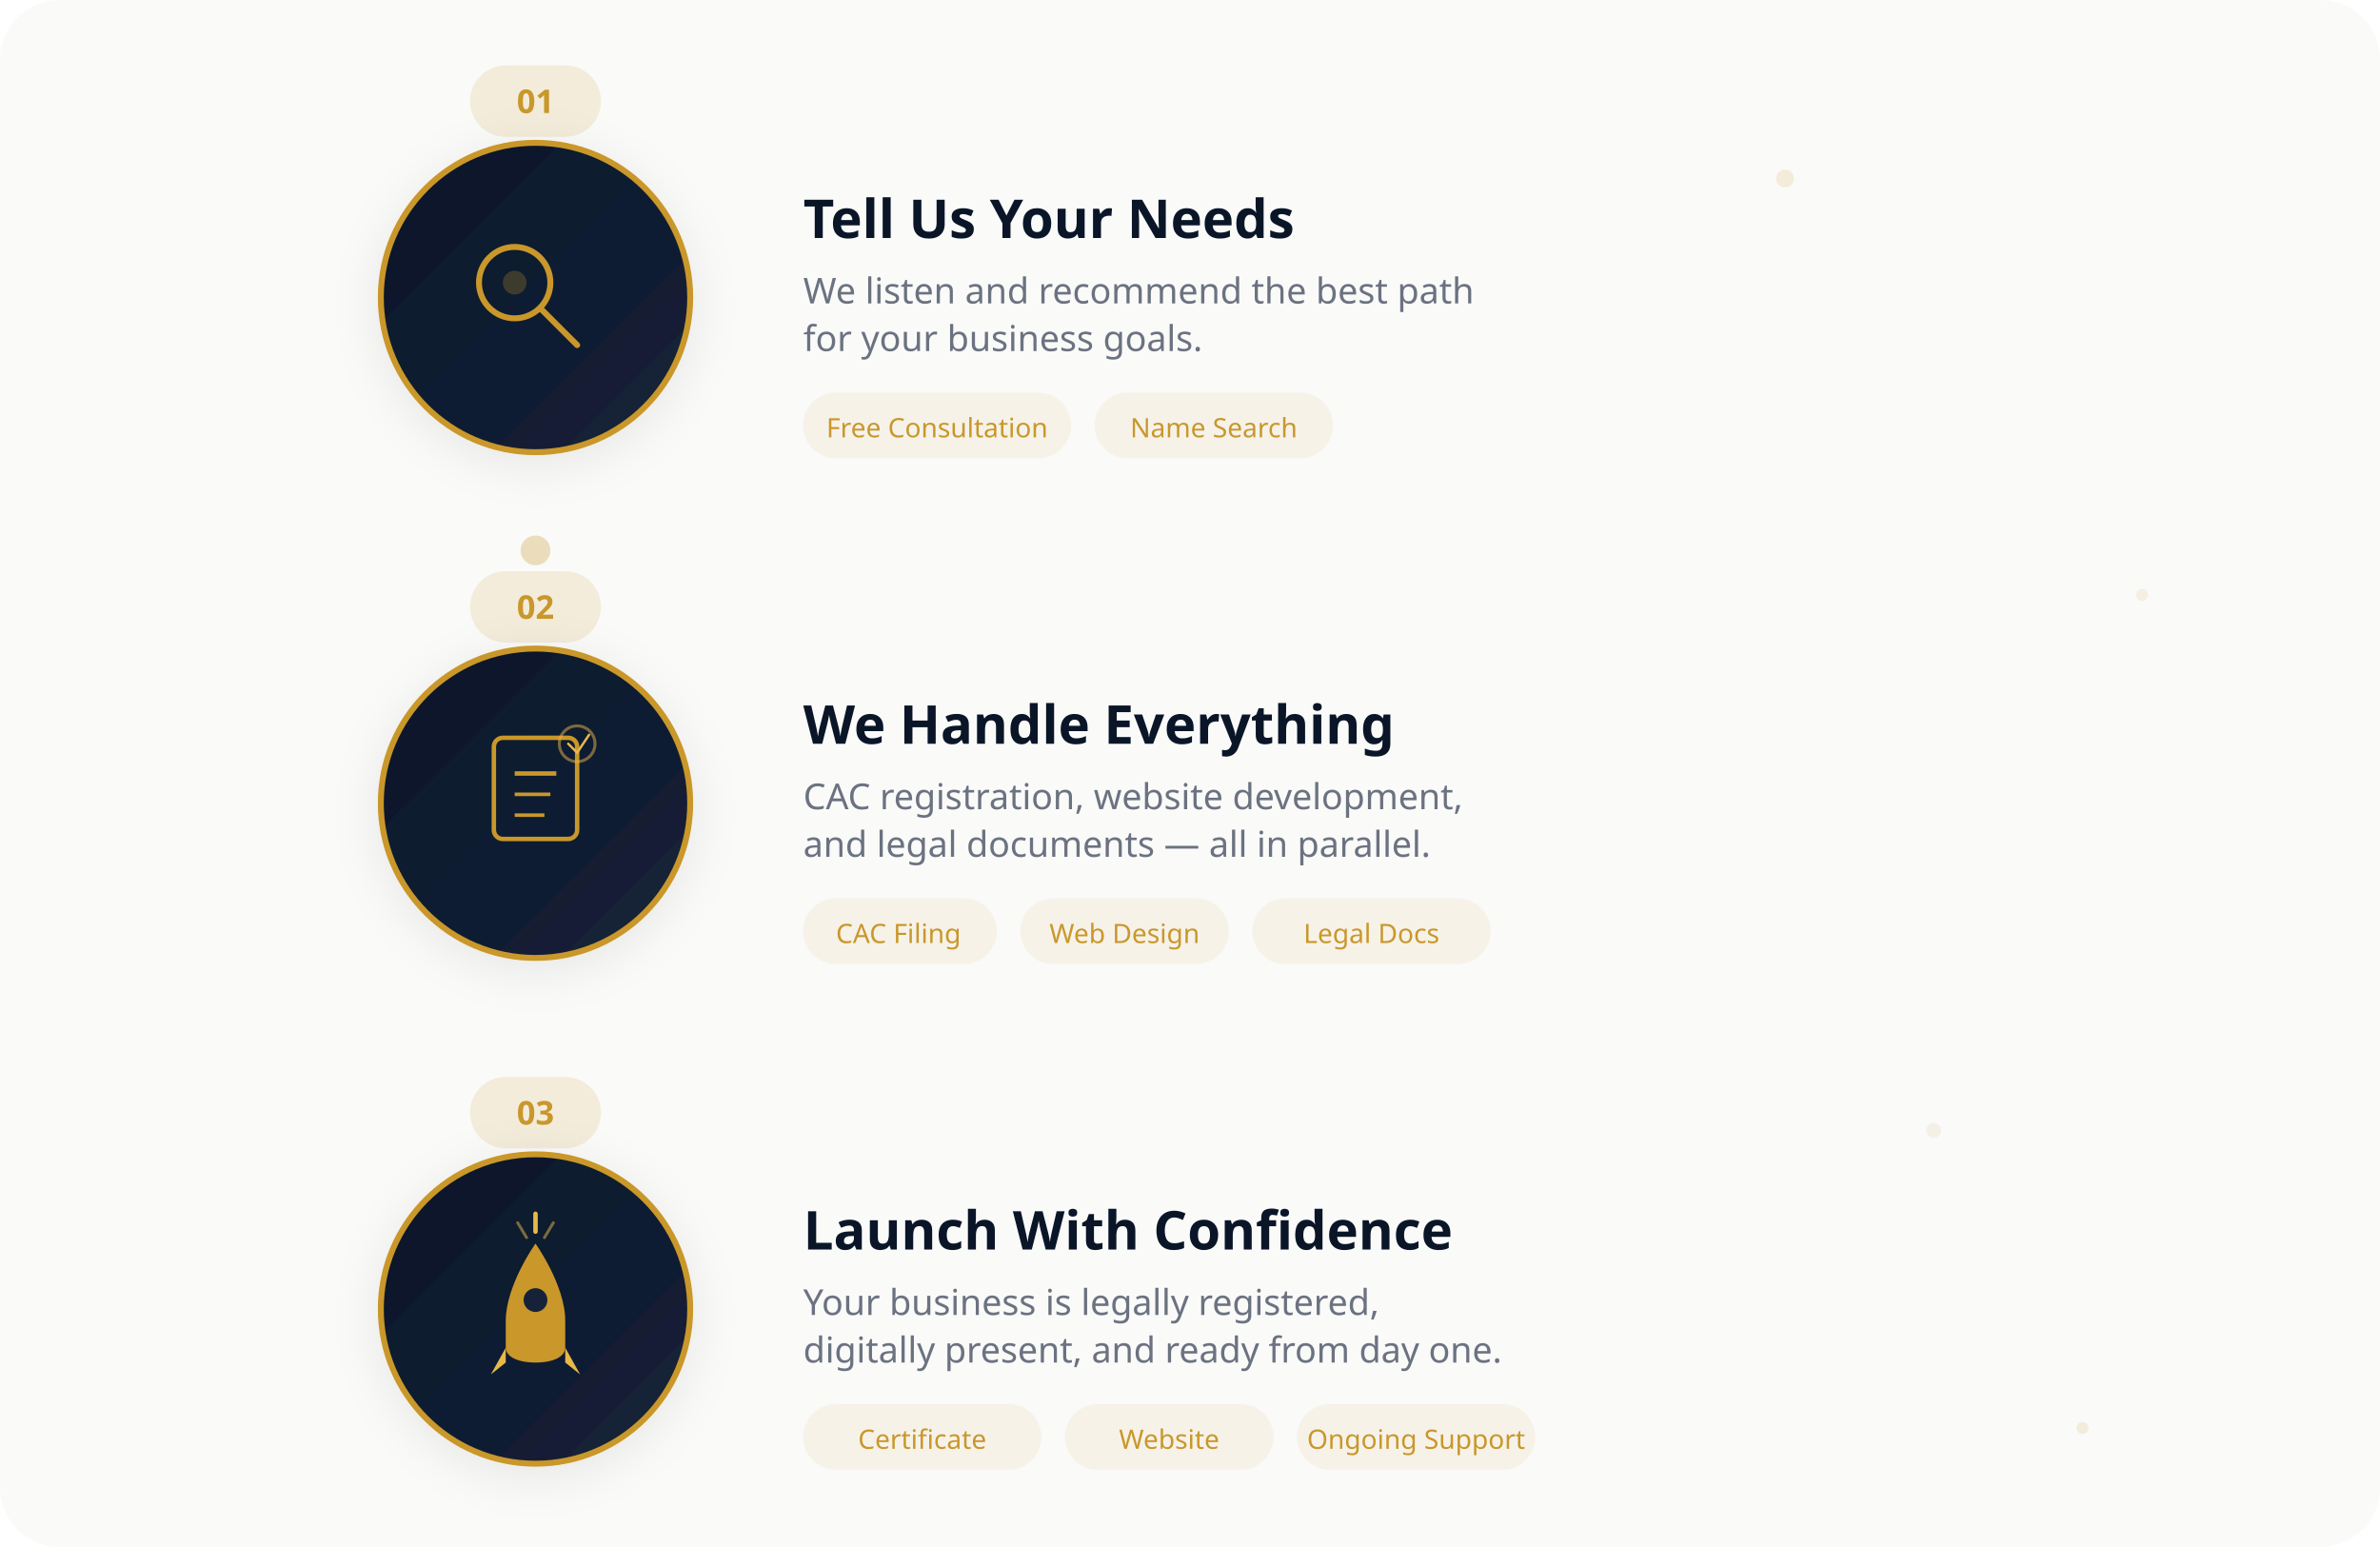
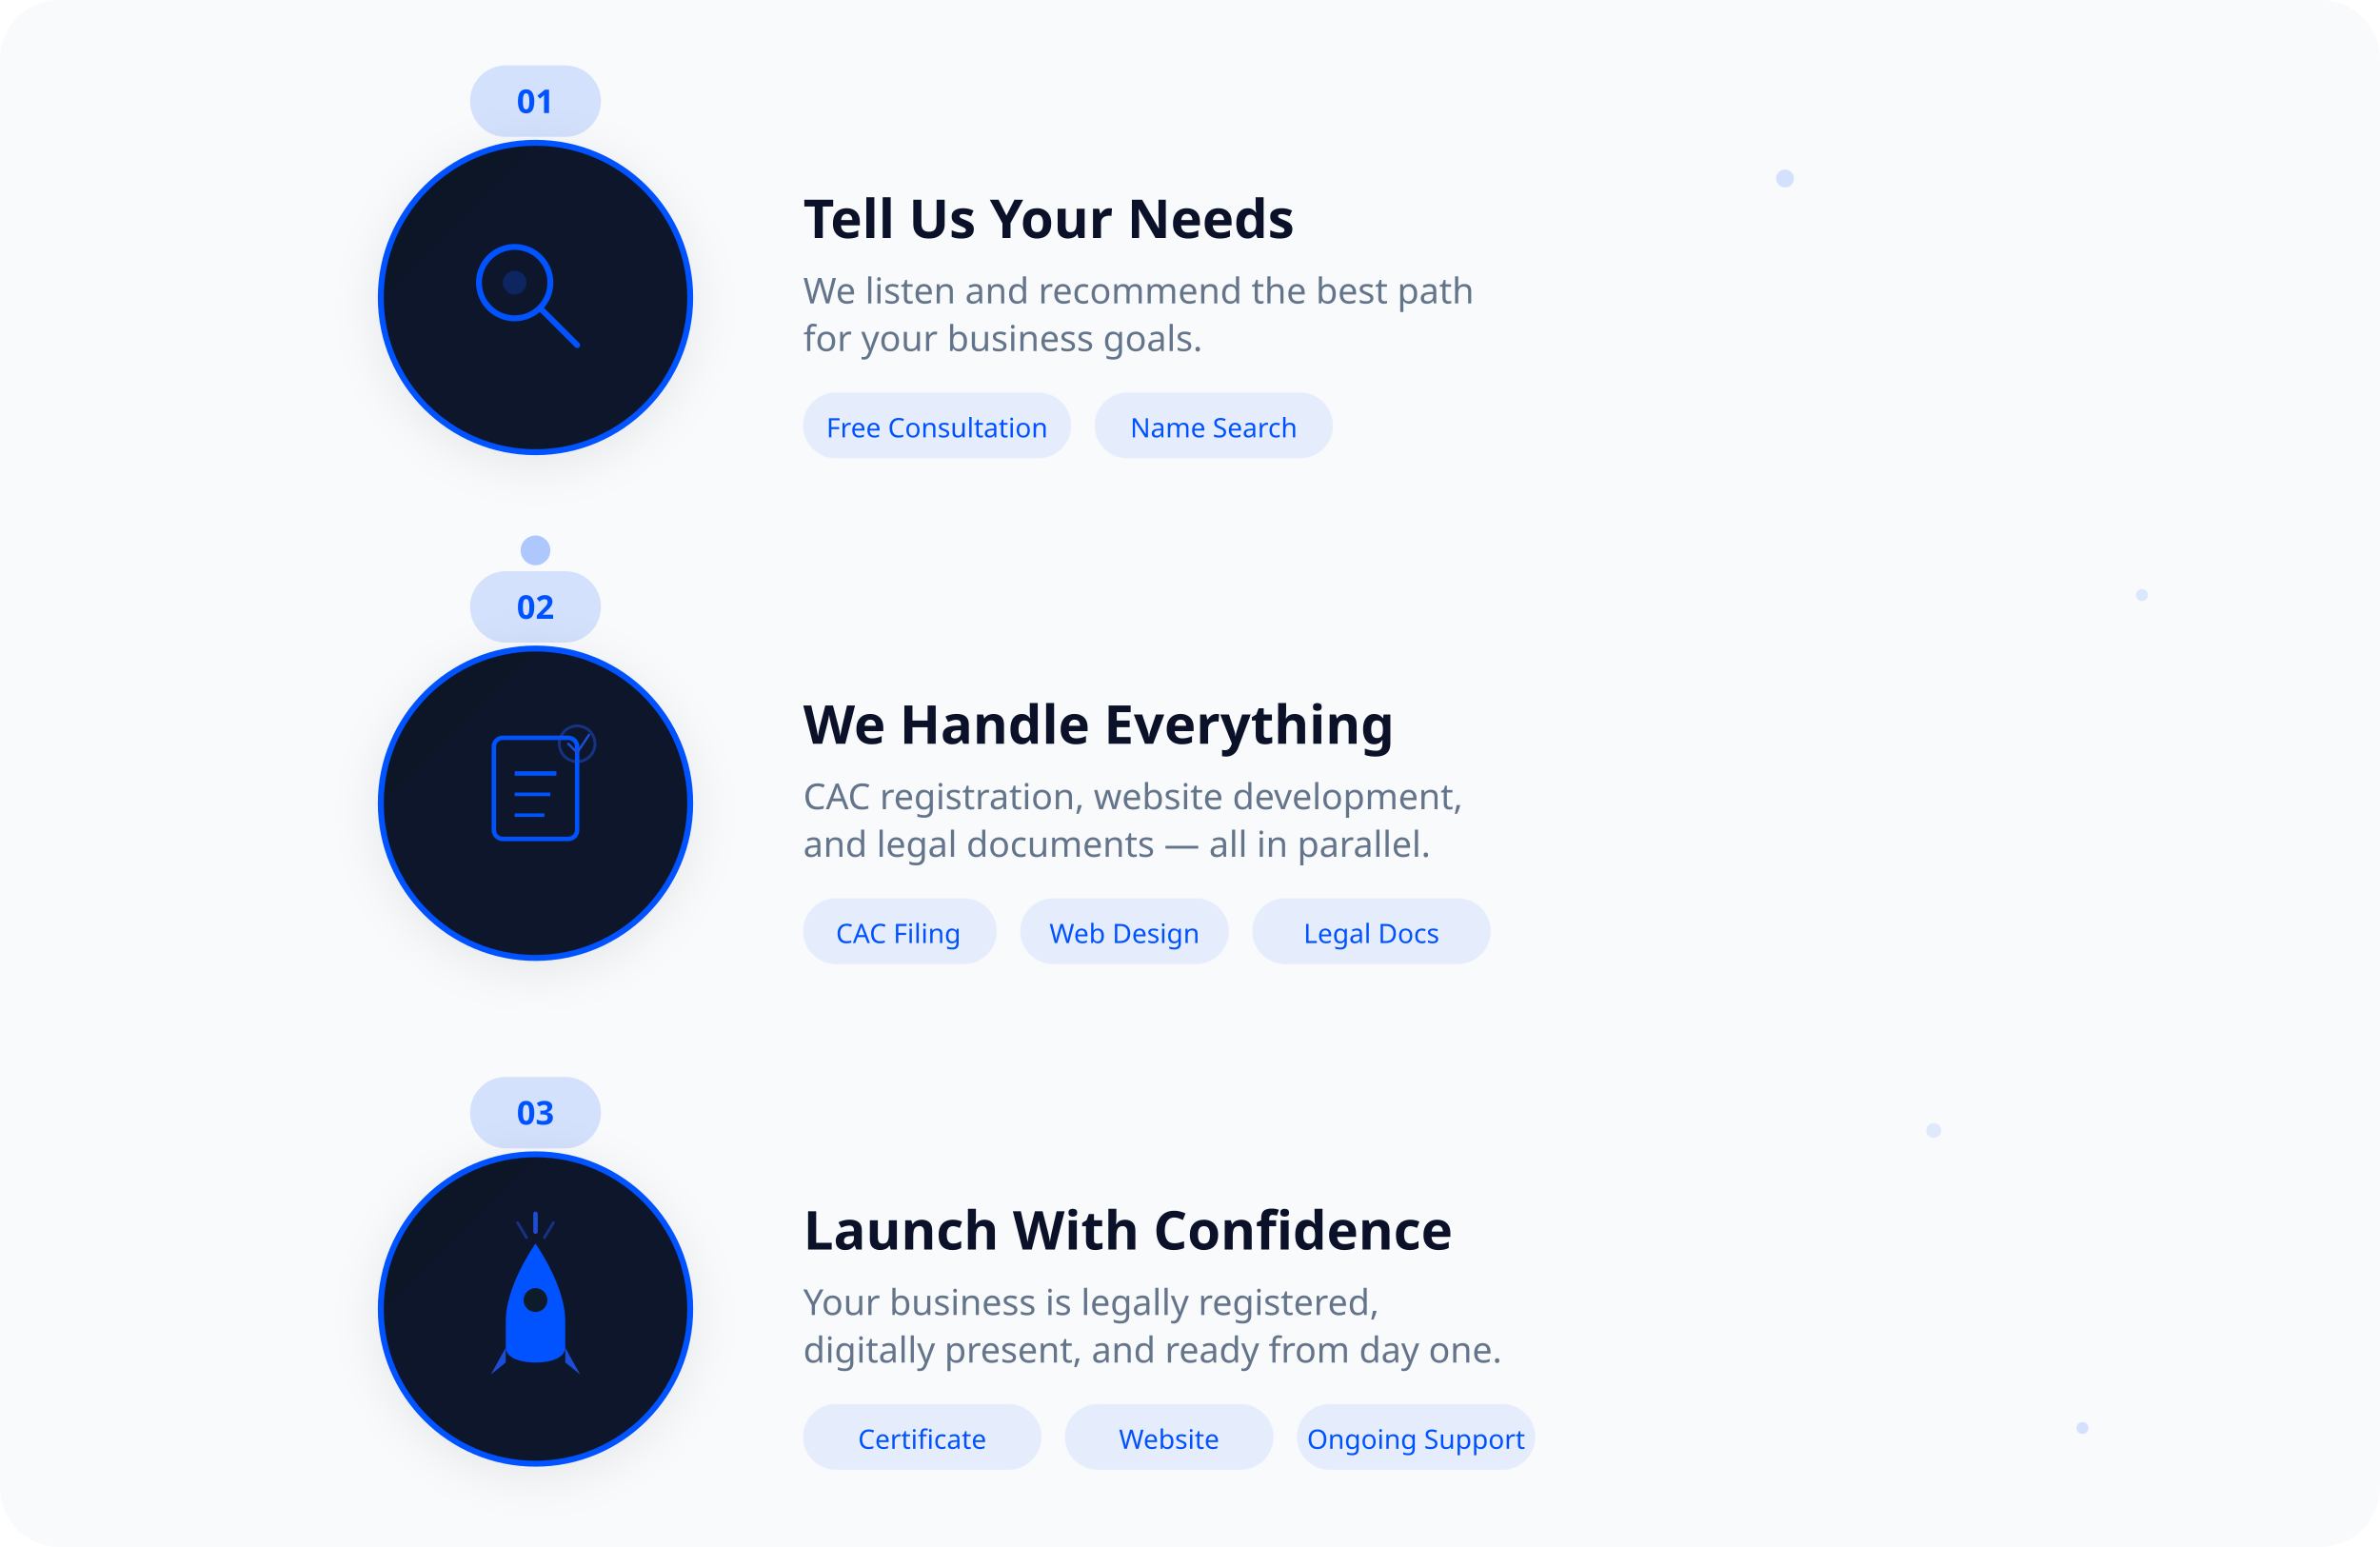
<svg xmlns="http://www.w3.org/2000/svg" viewBox="0 0 800 520">
  <defs>
    <linearGradient id="goldGrad" x1="0%" y1="0%" x2="100%" y2="100%">
-       <stop offset="0%" stop-color="#C9972B" />
-       <stop offset="100%" stop-color="#E8B84B" />
+       <stop offset="0%" stop-color="#0052FF" />
+       <stop offset="100%" stop-color="#1D4ED8" />
    </linearGradient>
    <linearGradient id="navyGrad" x1="0%" y1="0%" x2="100%" y2="100%">
-       <stop offset="0%" stop-color="#0A1628" />
-       <stop offset="100%" stop-color="#152238" />
+       <stop offset="0%" stop-color="#0A1128" />
+       <stop offset="100%" stop-color="#0D1B2A" />
    </linearGradient>
    <linearGradient id="lineGrad" x1="0%" y1="0%" x2="0%" y2="100%">
-       <stop offset="0%" stop-color="#C9972B" stop-opacity="0.4" />
-       <stop offset="50%" stop-color="#C9972B" stop-opacity="0.6" />
-       <stop offset="100%" stop-color="#E8B84B" stop-opacity="0.4" />
+       <stop offset="0%" stop-color="#0052FF" stop-opacity="0.4" />
+       <stop offset="50%" stop-color="#0052FF" stop-opacity="0.6" />
+       <stop offset="100%" stop-color="#1D4ED8" stop-opacity="0.4" />
    </linearGradient>
    <filter id="softShadow" x="-20%" y="-20%" width="140%" height="140%">
      <feDropShadow dx="0" dy="3" stdDeviation="8" flood-color="#000" flood-opacity="0.08" />
    </filter>
  </defs>
-   <rect x="0" y="0" width="800" height="520" fill="#FAFAF9" rx="20" />
+   <rect x="0" y="0" width="800" height="520" fill="#F8FAFC" rx="20" />
  <line x1="180" y1="100" x2="180" y2="440" stroke="url(#lineGrad)" stroke-width="3" stroke-linecap="round" />
-   <circle cx="180" cy="185" r="5" fill="#C9972B" opacity="0.3" />
-   <circle cx="180" cy="300" r="5" fill="#C9972B" opacity="0.3" />
+   <circle cx="180" cy="185" r="5" fill="#0052FF" opacity="0.3" />
+   <circle cx="180" cy="300" r="5" fill="#0052FF" opacity="0.3" />
  <g filter="url(#softShadow)">
-     <circle cx="180" cy="100" r="52" fill="url(#navyGrad)" stroke="#C9972B" stroke-width="2" />
-     <circle cx="173" cy="95" r="12" fill="none" stroke="#C9972B" stroke-width="2" />
-     <line x1="182" y1="104" x2="194" y2="116" stroke="#C9972B" stroke-width="2" stroke-linecap="round" />
-     <circle cx="173" cy="95" r="4" fill="#C9972B" opacity="0.25" />
+     <circle cx="180" cy="100" r="52" fill="url(#navyGrad)" stroke="#0052FF" stroke-width="2" />
+     <circle cx="173" cy="95" r="12" fill="none" stroke="#0052FF" stroke-width="2" />
+     <line x1="182" y1="104" x2="194" y2="116" stroke="#0052FF" stroke-width="2" stroke-linecap="round" />
+     <circle cx="173" cy="95" r="4" fill="#0052FF" opacity="0.25" />
  </g>
-   <rect x="158" y="22" width="44" height="24" rx="12" fill="#C9972B" opacity="0.15" />
-   <text x="180" y="38" font-family="system-ui, sans-serif" font-size="11" fill="#C9972B" font-weight="700" text-anchor="middle">01</text>
-   <text x="270" y="80" font-family="system-ui, sans-serif" font-size="18" fill="#0A1628" font-weight="700">Tell Us Your Needs</text>
-   <text x="270" y="102" font-family="system-ui, sans-serif" font-size="12" fill="#6B7280">We listen and recommend the best path</text>
-   <text x="270" y="118" font-family="system-ui, sans-serif" font-size="12" fill="#6B7280">for your business goals.</text>
-   <rect x="270" y="132" width="90" height="22" rx="11" fill="#C9972B" opacity="0.08" stroke="#C9972B" stroke-width="0.5" stroke-opacity="0.2" />
-   <text x="315" y="147" font-family="system-ui, sans-serif" font-size="9" fill="#C9972B" text-anchor="middle" font-weight="500">Free Consultation</text>
-   <rect x="368" y="132" width="80" height="22" rx="11" fill="#C9972B" opacity="0.08" stroke="#C9972B" stroke-width="0.5" stroke-opacity="0.2" />
-   <text x="408" y="147" font-family="system-ui, sans-serif" font-size="9" fill="#C9972B" text-anchor="middle" font-weight="500">Name Search</text>
+   <rect x="158" y="22" width="44" height="24" rx="12" fill="#0052FF" opacity="0.15" />
+   <text x="180" y="38" font-family="system-ui, sans-serif" font-size="11" fill="#0052FF" font-weight="700" text-anchor="middle">01</text>
+   <text x="270" y="80" font-family="system-ui, sans-serif" font-size="18" fill="#0A1128" font-weight="700">Tell Us Your Needs</text>
+   <text x="270" y="102" font-family="system-ui, sans-serif" font-size="12" fill="#64748B">We listen and recommend the best path</text>
+   <text x="270" y="118" font-family="system-ui, sans-serif" font-size="12" fill="#64748B">for your business goals.</text>
+   <rect x="270" y="132" width="90" height="22" rx="11" fill="#0052FF" opacity="0.08" stroke="#0052FF" stroke-width="0.5" stroke-opacity="0.2" />
+   <text x="315" y="147" font-family="system-ui, sans-serif" font-size="9" fill="#0052FF" text-anchor="middle" font-weight="500">Free Consultation</text>
+   <rect x="368" y="132" width="80" height="22" rx="11" fill="#0052FF" opacity="0.08" stroke="#0052FF" stroke-width="0.5" stroke-opacity="0.2" />
+   <text x="408" y="147" font-family="system-ui, sans-serif" font-size="9" fill="#0052FF" text-anchor="middle" font-weight="500">Name Search</text>
  <g filter="url(#softShadow)">
-     <circle cx="180" cy="270" r="52" fill="url(#navyGrad)" stroke="#C9972B" stroke-width="2" />
-     <rect x="166" y="248" width="28" height="34" rx="3" fill="none" stroke="#C9972B" stroke-width="1.5" />
-     <line x1="173" y1="260" x2="187" y2="260" stroke="#C9972B" stroke-width="1.5" />
-     <line x1="173" y1="267" x2="185" y2="267" stroke="#C9972B" stroke-width="1.2" />
-     <line x1="173" y1="274" x2="183" y2="274" stroke="#C9972B" stroke-width="1.2" />
-     <circle cx="194" cy="250" r="6" fill="none" stroke="#E8B84B" stroke-width="1" opacity="0.5" />
-     <path d="M191 250 L194 253 L198 247" fill="none" stroke="#E8B84B" stroke-width="0.8" stroke-linecap="round" />
+     <circle cx="180" cy="270" r="52" fill="url(#navyGrad)" stroke="#0052FF" stroke-width="2" />
+     <rect x="166" y="248" width="28" height="34" rx="3" fill="none" stroke="#0052FF" stroke-width="1.5" />
+     <line x1="173" y1="260" x2="187" y2="260" stroke="#0052FF" stroke-width="1.5" />
+     <line x1="173" y1="267" x2="185" y2="267" stroke="#0052FF" stroke-width="1.2" />
+     <line x1="173" y1="274" x2="183" y2="274" stroke="#0052FF" stroke-width="1.2" />
+     <circle cx="194" cy="250" r="6" fill="none" stroke="#1D4ED8" stroke-width="1" opacity="0.5" />
+     <path d="M191 250 L194 253 L198 247" fill="none" stroke="#1D4ED8" stroke-width="0.8" stroke-linecap="round" />
  </g>
-   <rect x="158" y="192" width="44" height="24" rx="12" fill="#C9972B" opacity="0.15" />
-   <text x="180" y="208" font-family="system-ui, sans-serif" font-size="11" fill="#C9972B" font-weight="700" text-anchor="middle">02</text>
-   <text x="270" y="250" font-family="system-ui, sans-serif" font-size="18" fill="#0A1628" font-weight="700">We Handle Everything</text>
-   <text x="270" y="272" font-family="system-ui, sans-serif" font-size="12" fill="#6B7280">CAC registration, website development,</text>
-   <text x="270" y="288" font-family="system-ui, sans-serif" font-size="12" fill="#6B7280">and legal documents — all in parallel.</text>
-   <rect x="270" y="302" width="65" height="22" rx="11" fill="#C9972B" opacity="0.08" stroke="#C9972B" stroke-width="0.5" stroke-opacity="0.2" />
-   <text x="302" y="317" font-family="system-ui, sans-serif" font-size="9" fill="#C9972B" text-anchor="middle" font-weight="500">CAC Filing</text>
-   <rect x="343" y="302" width="70" height="22" rx="11" fill="#C9972B" opacity="0.08" stroke="#C9972B" stroke-width="0.5" stroke-opacity="0.2" />
-   <text x="378" y="317" font-family="system-ui, sans-serif" font-size="9" fill="#C9972B" text-anchor="middle" font-weight="500">Web Design</text>
-   <rect x="421" y="302" width="80" height="22" rx="11" fill="#C9972B" opacity="0.08" stroke="#C9972B" stroke-width="0.5" stroke-opacity="0.2" />
-   <text x="461" y="317" font-family="system-ui, sans-serif" font-size="9" fill="#C9972B" text-anchor="middle" font-weight="500">Legal Docs</text>
+   <rect x="158" y="192" width="44" height="24" rx="12" fill="#0052FF" opacity="0.15" />
+   <text x="180" y="208" font-family="system-ui, sans-serif" font-size="11" fill="#0052FF" font-weight="700" text-anchor="middle">02</text>
+   <text x="270" y="250" font-family="system-ui, sans-serif" font-size="18" fill="#0A1128" font-weight="700">We Handle Everything</text>
+   <text x="270" y="272" font-family="system-ui, sans-serif" font-size="12" fill="#64748B">CAC registration, website development,</text>
+   <text x="270" y="288" font-family="system-ui, sans-serif" font-size="12" fill="#64748B">and legal documents — all in parallel.</text>
+   <rect x="270" y="302" width="65" height="22" rx="11" fill="#0052FF" opacity="0.08" stroke="#0052FF" stroke-width="0.5" stroke-opacity="0.2" />
+   <text x="302" y="317" font-family="system-ui, sans-serif" font-size="9" fill="#0052FF" text-anchor="middle" font-weight="500">CAC Filing</text>
+   <rect x="343" y="302" width="70" height="22" rx="11" fill="#0052FF" opacity="0.08" stroke="#0052FF" stroke-width="0.5" stroke-opacity="0.2" />
+   <text x="378" y="317" font-family="system-ui, sans-serif" font-size="9" fill="#0052FF" text-anchor="middle" font-weight="500">Web Design</text>
+   <rect x="421" y="302" width="80" height="22" rx="11" fill="#0052FF" opacity="0.08" stroke="#0052FF" stroke-width="0.5" stroke-opacity="0.2" />
+   <text x="461" y="317" font-family="system-ui, sans-serif" font-size="9" fill="#0052FF" text-anchor="middle" font-weight="500">Legal Docs</text>
  <g filter="url(#softShadow)">
-     <circle cx="180" cy="440" r="52" fill="url(#navyGrad)" stroke="#C9972B" stroke-width="2" />
-     <path d="M180 418 C180 418 170 432 170 444 L170 453 C170 456 174 458 180 458 C186 458 190 456 190 453 L190 444 C190 432 180 418 180 418Z" fill="#C9972B" />
-     <path d="M170 453 L165 462 L170 458Z" fill="#E8B84B" />
-     <path d="M190 453 L195 462 L190 458Z" fill="#E8B84B" />
-     <circle cx="180" cy="437" r="4" fill="#152238" />
-     <line x1="180" y1="408" x2="180" y2="414" stroke="#E8B84B" stroke-width="1.5" stroke-linecap="round" />
-     <line x1="174" y1="411" x2="177" y2="416" stroke="#E8B84B" stroke-width="1" stroke-linecap="round" opacity="0.5" />
-     <line x1="186" y1="411" x2="183" y2="416" stroke="#E8B84B" stroke-width="1" stroke-linecap="round" opacity="0.5" />
+     <circle cx="180" cy="440" r="52" fill="url(#navyGrad)" stroke="#0052FF" stroke-width="2" />
+     <path d="M180 418 C180 418 170 432 170 444 L170 453 C170 456 174 458 180 458 C186 458 190 456 190 453 L190 444 C190 432 180 418 180 418Z" fill="#0052FF" />
+     <path d="M170 453 L165 462 L170 458Z" fill="#1D4ED8" />
+     <path d="M190 453 L195 462 L190 458Z" fill="#1D4ED8" />
+     <circle cx="180" cy="437" r="4" fill="#0D1B2A" />
+     <line x1="180" y1="408" x2="180" y2="414" stroke="#1D4ED8" stroke-width="1.5" stroke-linecap="round" />
+     <line x1="174" y1="411" x2="177" y2="416" stroke="#1D4ED8" stroke-width="1" stroke-linecap="round" opacity="0.5" />
+     <line x1="186" y1="411" x2="183" y2="416" stroke="#1D4ED8" stroke-width="1" stroke-linecap="round" opacity="0.5" />
  </g>
-   <rect x="158" y="362" width="44" height="24" rx="12" fill="#C9972B" opacity="0.15" />
-   <text x="180" y="378" font-family="system-ui, sans-serif" font-size="11" fill="#C9972B" font-weight="700" text-anchor="middle">03</text>
-   <text x="270" y="420" font-family="system-ui, sans-serif" font-size="18" fill="#0A1628" font-weight="700">Launch With Confidence</text>
-   <text x="270" y="442" font-family="system-ui, sans-serif" font-size="12" fill="#6B7280">Your business is legally registered,</text>
-   <text x="270" y="458" font-family="system-ui, sans-serif" font-size="12" fill="#6B7280">digitally present, and ready from day one.</text>
-   <rect x="270" y="472" width="80" height="22" rx="11" fill="#C9972B" opacity="0.08" stroke="#C9972B" stroke-width="0.5" stroke-opacity="0.2" />
-   <text x="310" y="487" font-family="system-ui, sans-serif" font-size="9" fill="#C9972B" text-anchor="middle" font-weight="500">Certificate</text>
-   <rect x="358" y="472" width="70" height="22" rx="11" fill="#C9972B" opacity="0.08" stroke="#C9972B" stroke-width="0.5" stroke-opacity="0.2" />
-   <text x="393" y="487" font-family="system-ui, sans-serif" font-size="9" fill="#C9972B" text-anchor="middle" font-weight="500">Website</text>
-   <rect x="436" y="472" width="80" height="22" rx="11" fill="#C9972B" opacity="0.08" stroke="#C9972B" stroke-width="0.5" stroke-opacity="0.2" />
-   <text x="476" y="487" font-family="system-ui, sans-serif" font-size="9" fill="#C9972B" text-anchor="middle" font-weight="500">Ongoing Support</text>
-   <circle cx="600" cy="60" r="3" fill="#C9972B" opacity="0.15" />
-   <circle cx="720" cy="200" r="2" fill="#C9972B" opacity="0.12" />
-   <circle cx="650" cy="380" r="2.5" fill="#C9972B" opacity="0.1" />
-   <circle cx="700" cy="480" r="2" fill="#C9972B" opacity="0.15" />
+   <rect x="158" y="362" width="44" height="24" rx="12" fill="#0052FF" opacity="0.15" />
+   <text x="180" y="378" font-family="system-ui, sans-serif" font-size="11" fill="#0052FF" font-weight="700" text-anchor="middle">03</text>
+   <text x="270" y="420" font-family="system-ui, sans-serif" font-size="18" fill="#0A1128" font-weight="700">Launch With Confidence</text>
+   <text x="270" y="442" font-family="system-ui, sans-serif" font-size="12" fill="#64748B">Your business is legally registered,</text>
+   <text x="270" y="458" font-family="system-ui, sans-serif" font-size="12" fill="#64748B">digitally present, and ready from day one.</text>
+   <rect x="270" y="472" width="80" height="22" rx="11" fill="#0052FF" opacity="0.08" stroke="#0052FF" stroke-width="0.5" stroke-opacity="0.2" />
+   <text x="310" y="487" font-family="system-ui, sans-serif" font-size="9" fill="#0052FF" text-anchor="middle" font-weight="500">Certificate</text>
+   <rect x="358" y="472" width="70" height="22" rx="11" fill="#0052FF" opacity="0.08" stroke="#0052FF" stroke-width="0.5" stroke-opacity="0.2" />
+   <text x="393" y="487" font-family="system-ui, sans-serif" font-size="9" fill="#0052FF" text-anchor="middle" font-weight="500">Website</text>
+   <rect x="436" y="472" width="80" height="22" rx="11" fill="#0052FF" opacity="0.08" stroke="#0052FF" stroke-width="0.5" stroke-opacity="0.2" />
+   <text x="476" y="487" font-family="system-ui, sans-serif" font-size="9" fill="#0052FF" text-anchor="middle" font-weight="500">Ongoing Support</text>
+   <circle cx="600" cy="60" r="3" fill="#0052FF" opacity="0.15" />
+   <circle cx="720" cy="200" r="2" fill="#0052FF" opacity="0.12" />
+   <circle cx="650" cy="380" r="2.5" fill="#0052FF" opacity="0.1" />
+   <circle cx="700" cy="480" r="2" fill="#0052FF" opacity="0.15" />
</svg>
